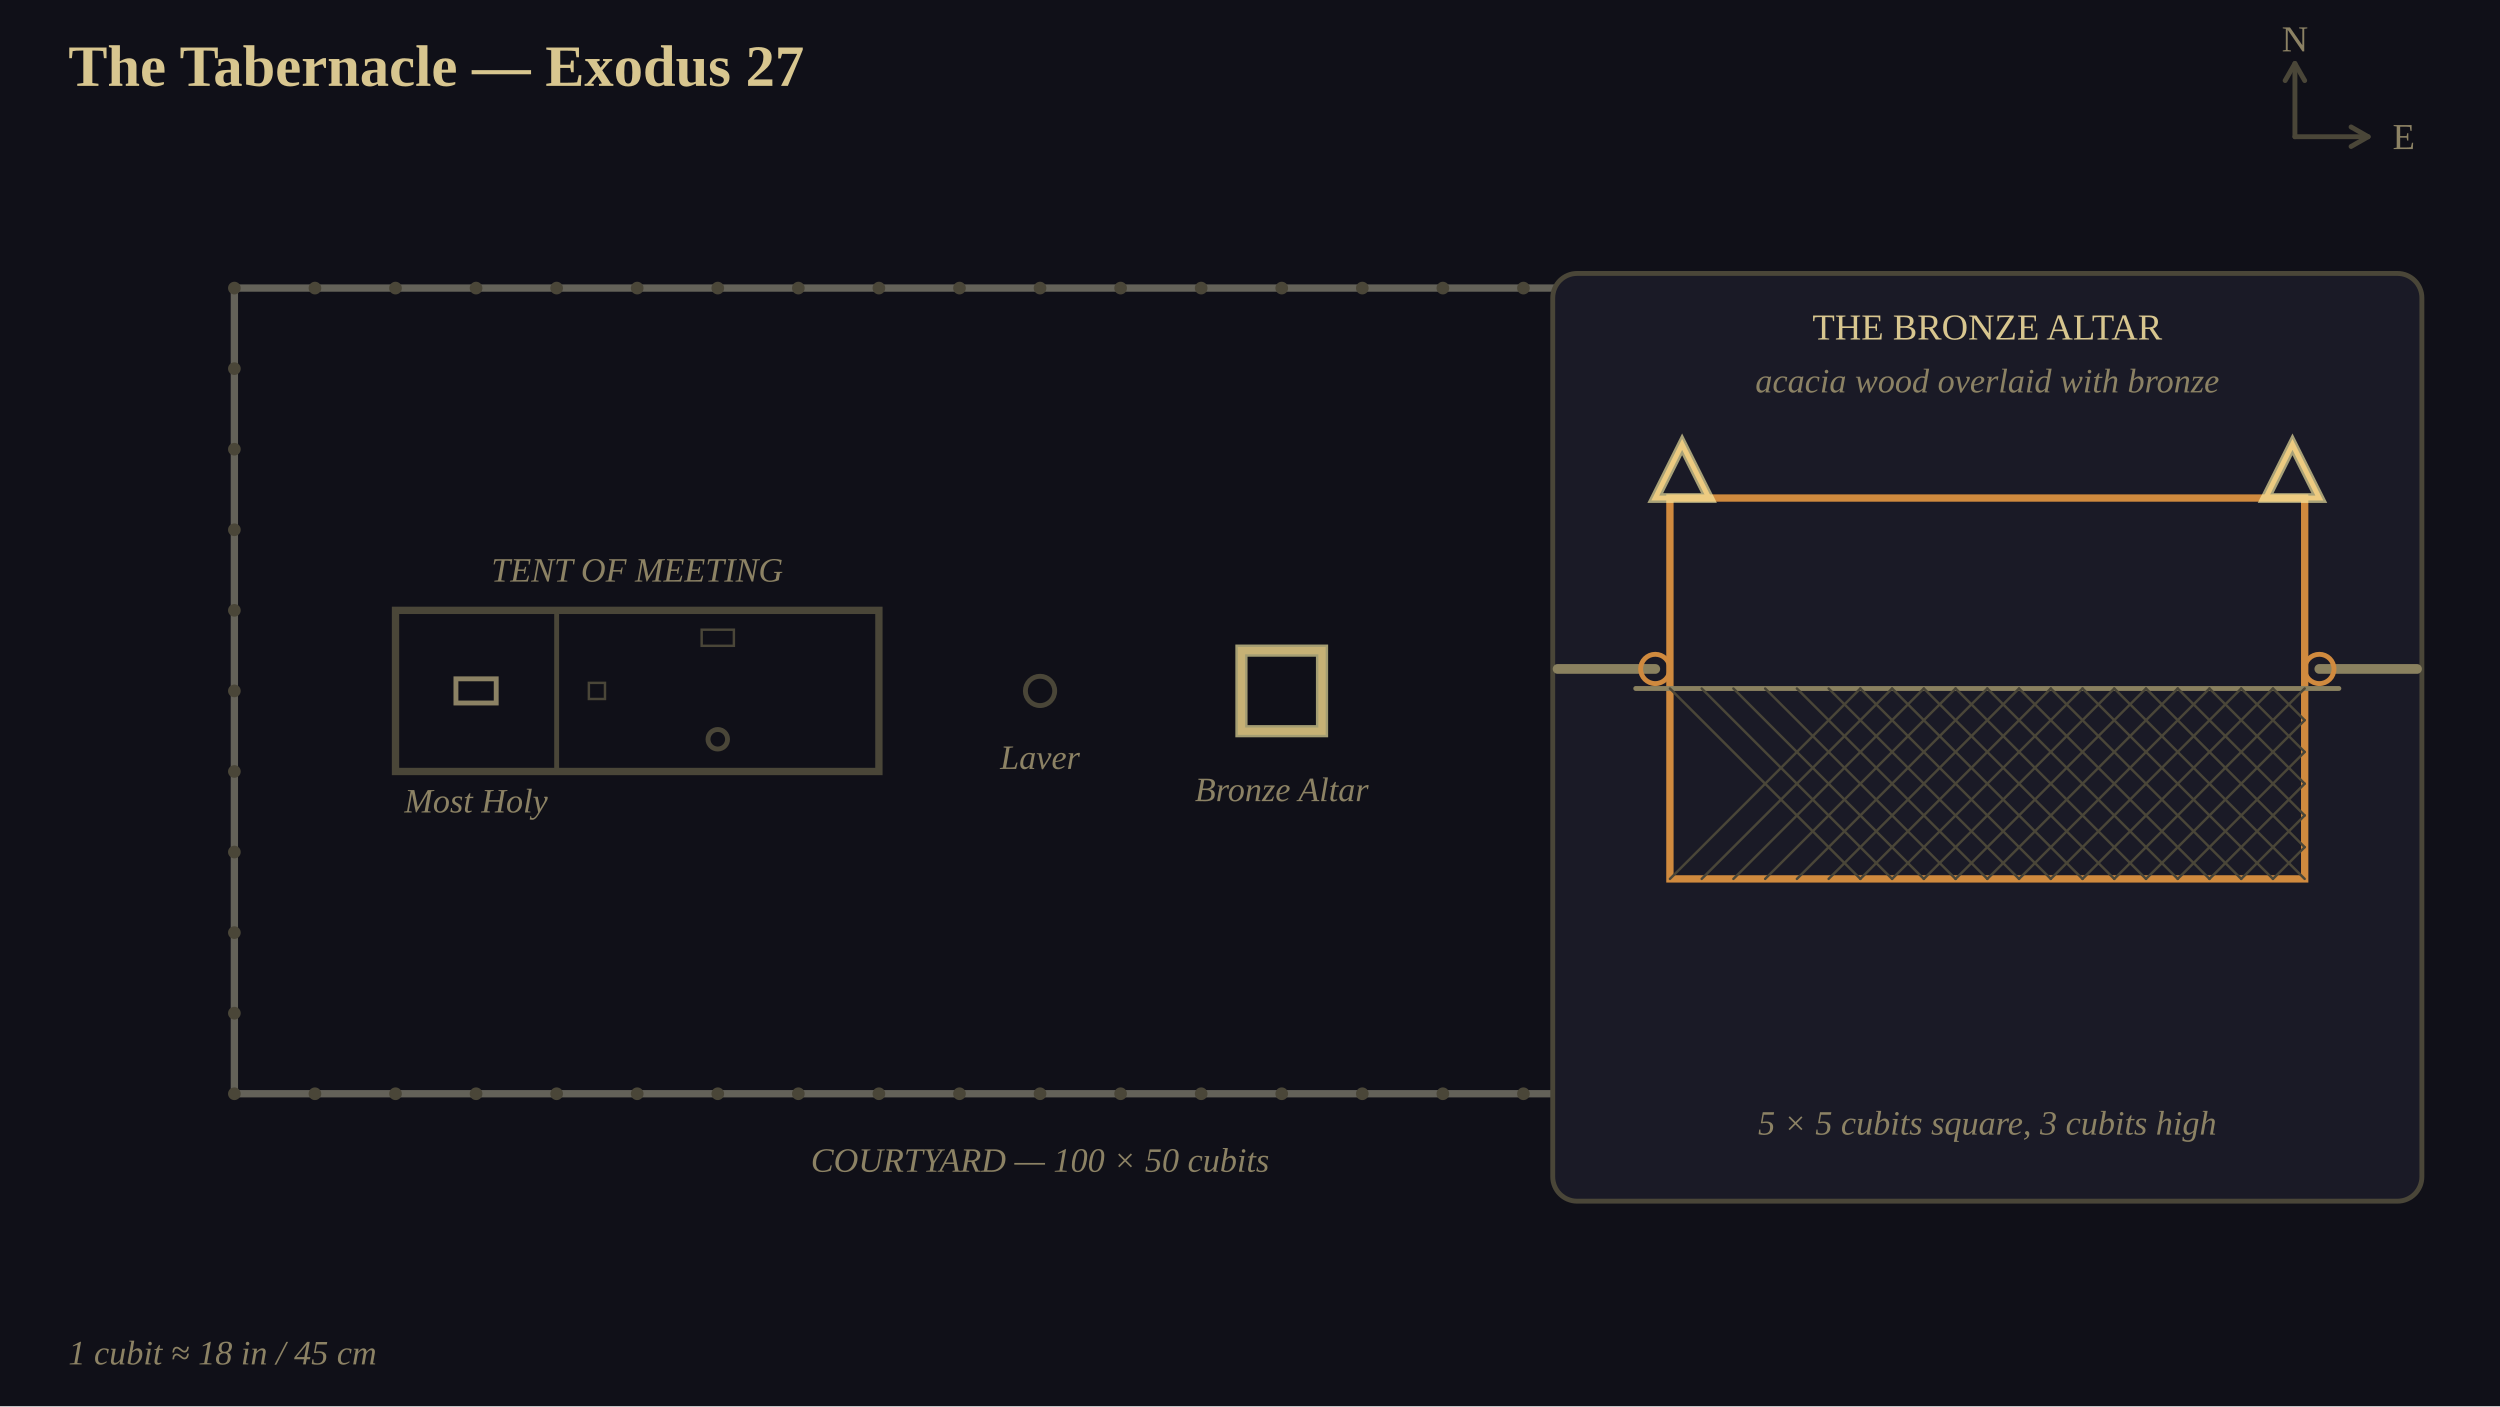
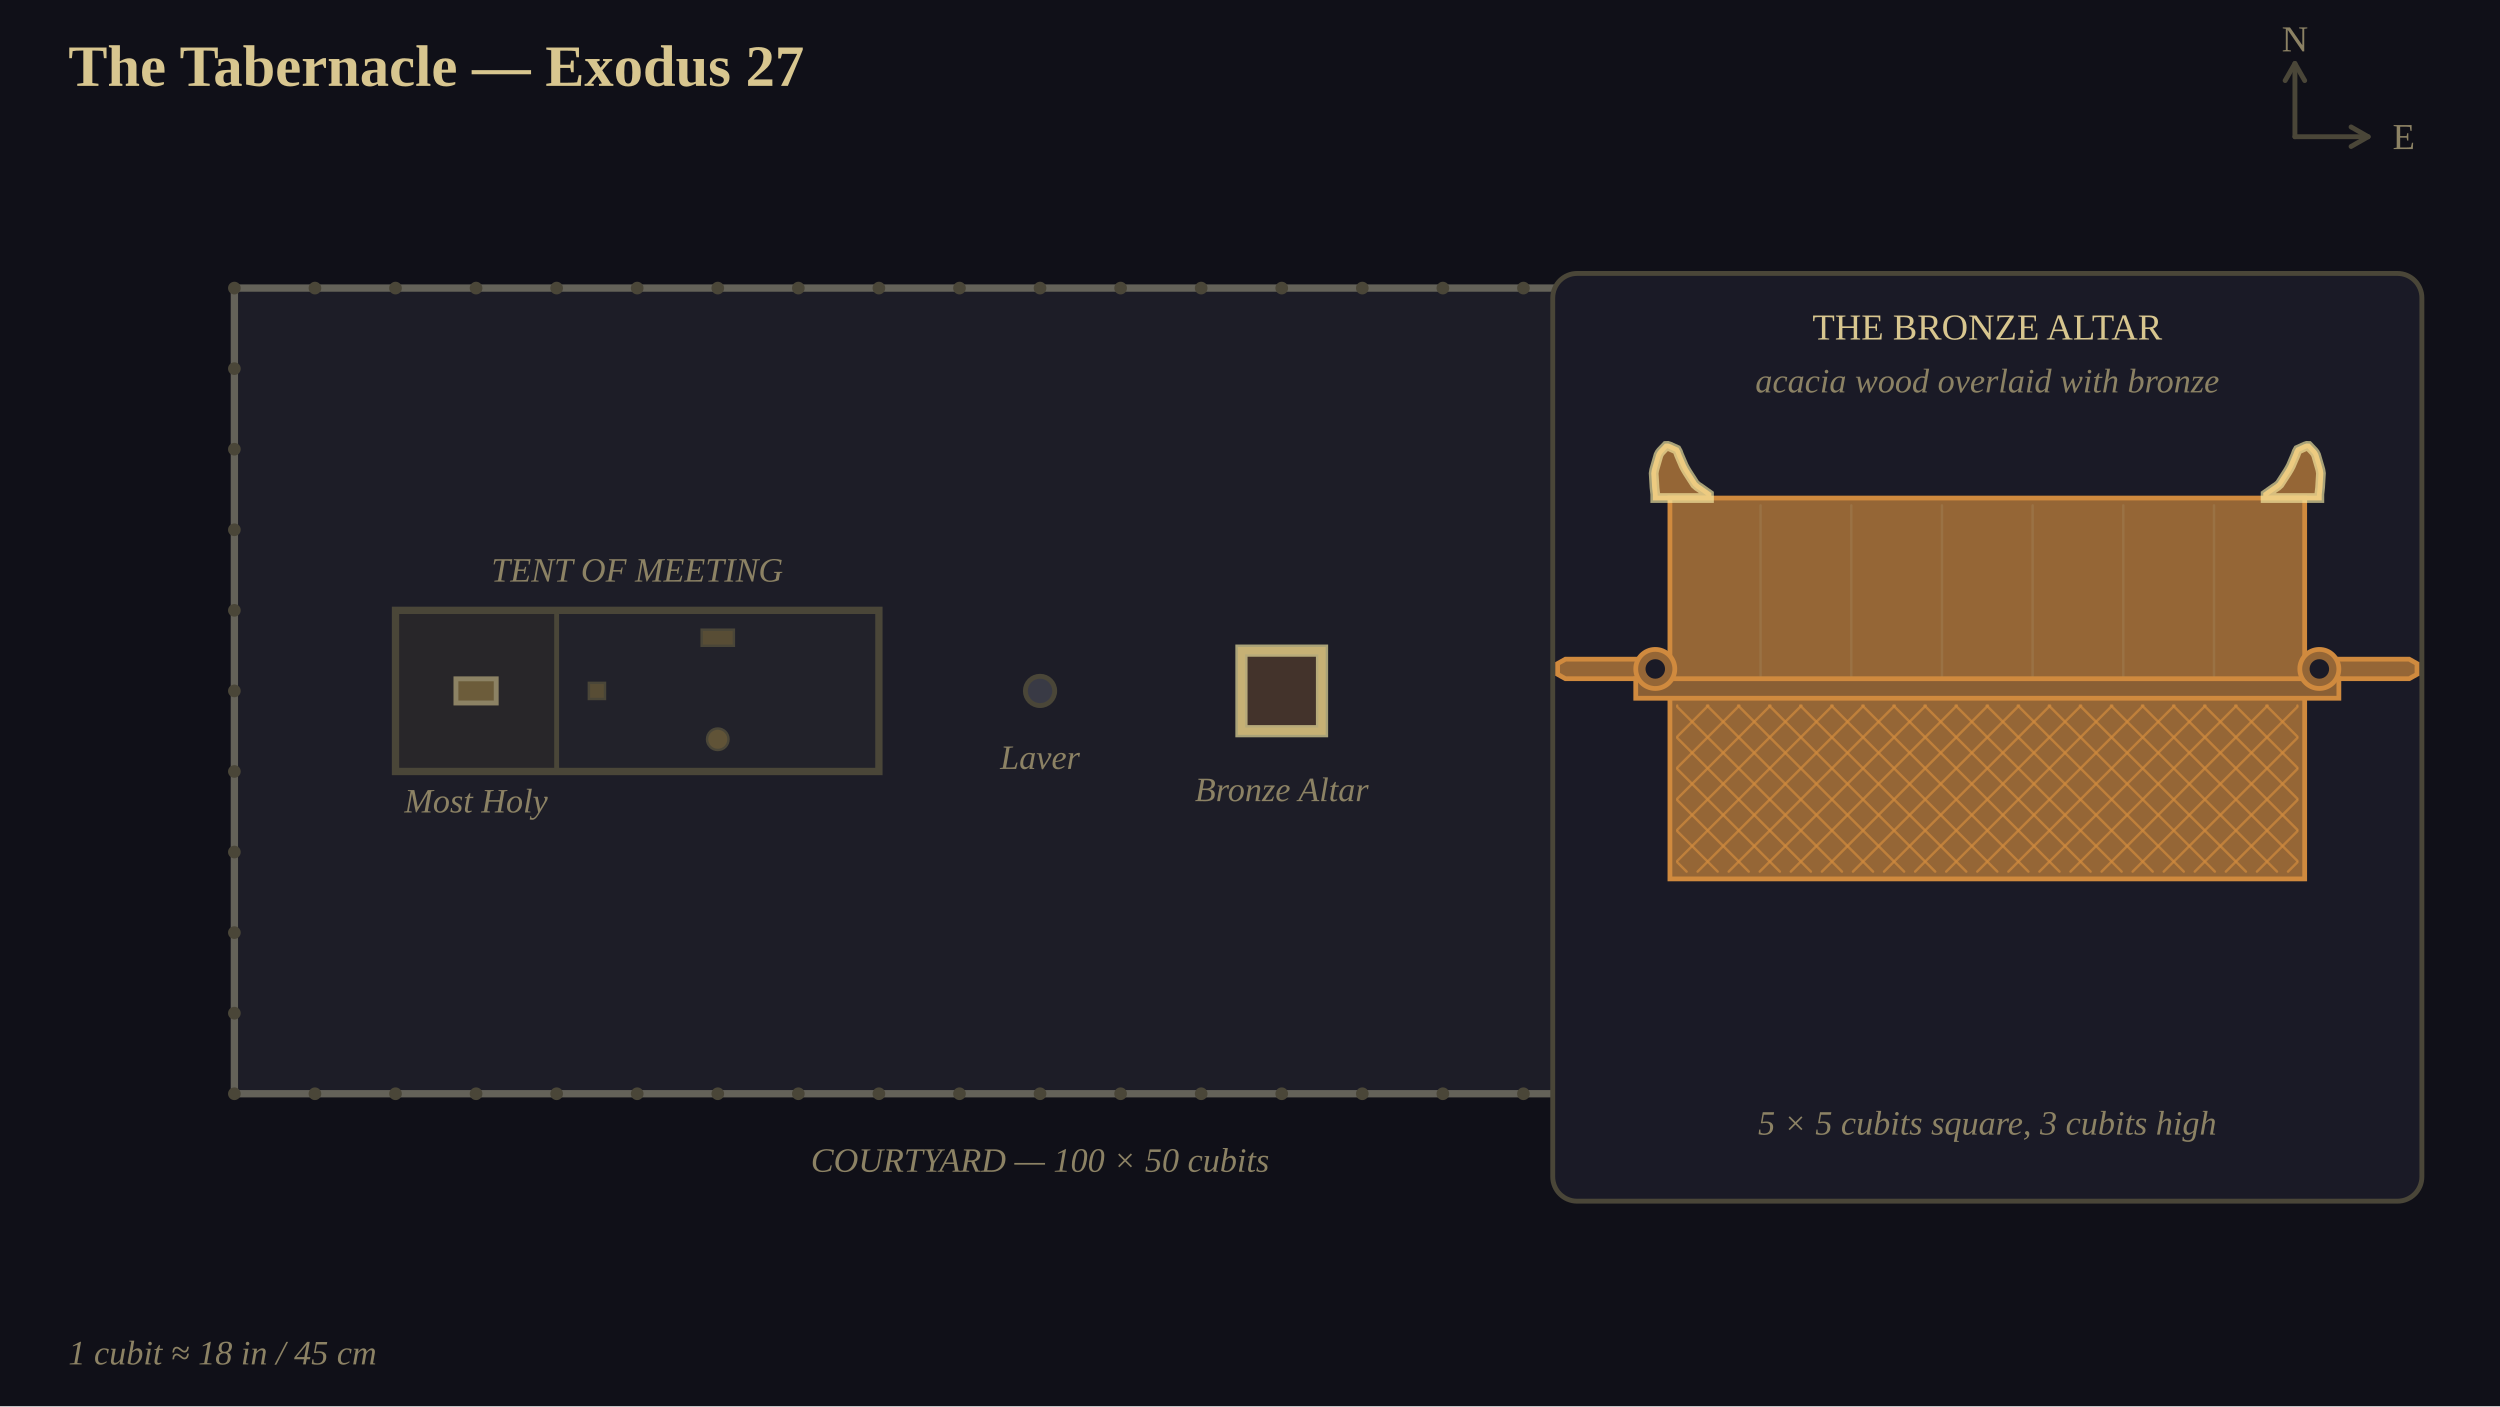
<svg xmlns="http://www.w3.org/2000/svg" viewBox="0 0 1024 576" width="1024" height="576" font-family="Georgia, 'Times New Roman', serif">
  <rect x="0" y="0" width="1024" height="576" fill="rgb(16,16,24)" />
+   <rect x="96" y="118" width="660" height="330" fill="rgb(29,29,39)" />
+   <rect x="162" y="250" width="198" height="66" fill="rgb(34,34,42)" />
+   <rect x="162" y="250" width="66" height="66" fill="rgb(40,38,41)" />
  <polyline points="96,118 756,118" stroke-linejoin="round" stroke-linecap="round" fill="none" stroke="rgb(100,98,89)" stroke-width="3" />
  <polyline points="96,448 756,448" stroke-linejoin="round" stroke-linecap="round" fill="none" stroke="rgb(100,98,89)" stroke-width="3" />
  <polyline points="96,118 96,448" stroke-linejoin="round" stroke-linecap="round" fill="none" stroke="rgb(100,98,89)" stroke-width="3" />
  <polyline points="756,118 756,217" stroke-linejoin="round" stroke-linecap="round" fill="none" stroke="rgb(100,98,89)" stroke-width="3" />
  <polyline points="756,349 756,448" stroke-linejoin="round" stroke-linecap="round" fill="none" stroke="rgb(100,98,89)" stroke-width="3" />
  <polyline points="756,217 756,250" stroke-linejoin="round" stroke-linecap="round" fill="none" stroke="rgb(61,67,108)" stroke-width="5" />
  <polyline points="756,250 756,283" stroke-linejoin="round" stroke-linecap="round" fill="none" stroke="rgb(77,47,88)" stroke-width="5" />
  <polyline points="756,283 756,316" stroke-linejoin="round" stroke-linecap="round" fill="none" stroke="rgb(100,42,42)" stroke-width="5" />
  <polyline points="756,316 756,349" stroke-linejoin="round" stroke-linecap="round" fill="none" stroke="rgb(100,98,89)" stroke-width="5" />
  <ellipse cx="96" cy="118" rx="2.6" ry="2.6" fill="rgb(74,70,56)" />
  <ellipse cx="129" cy="118" rx="2.6" ry="2.6" fill="rgb(74,70,56)" />
  <ellipse cx="162" cy="118" rx="2.6" ry="2.6" fill="rgb(74,70,56)" />
  <ellipse cx="195" cy="118" rx="2.6" ry="2.6" fill="rgb(74,70,56)" />
  <ellipse cx="228" cy="118" rx="2.6" ry="2.6" fill="rgb(74,70,56)" />
  <ellipse cx="261" cy="118" rx="2.6" ry="2.6" fill="rgb(74,70,56)" />
  <ellipse cx="294" cy="118" rx="2.6" ry="2.6" fill="rgb(74,70,56)" />
  <ellipse cx="327" cy="118" rx="2.6" ry="2.6" fill="rgb(74,70,56)" />
  <ellipse cx="360" cy="118" rx="2.6" ry="2.6" fill="rgb(74,70,56)" />
  <ellipse cx="393" cy="118" rx="2.6" ry="2.6" fill="rgb(74,70,56)" />
  <ellipse cx="426" cy="118" rx="2.6" ry="2.6" fill="rgb(74,70,56)" />
  <ellipse cx="459" cy="118" rx="2.6" ry="2.6" fill="rgb(74,70,56)" />
  <ellipse cx="492" cy="118" rx="2.6" ry="2.6" fill="rgb(74,70,56)" />
  <ellipse cx="525" cy="118" rx="2.6" ry="2.6" fill="rgb(74,70,56)" />
  <ellipse cx="558" cy="118" rx="2.6" ry="2.6" fill="rgb(74,70,56)" />
  <ellipse cx="591" cy="118" rx="2.6" ry="2.6" fill="rgb(74,70,56)" />
  <ellipse cx="624" cy="118" rx="2.6" ry="2.6" fill="rgb(74,70,56)" />
  <ellipse cx="657" cy="118" rx="2.6" ry="2.6" fill="rgb(74,70,56)" />
  <ellipse cx="690" cy="118" rx="2.6" ry="2.6" fill="rgb(74,70,56)" />
  <ellipse cx="723" cy="118" rx="2.6" ry="2.6" fill="rgb(74,70,56)" />
  <ellipse cx="756" cy="118" rx="2.6" ry="2.6" fill="rgb(74,70,56)" />
  <ellipse cx="96" cy="448" rx="2.6" ry="2.6" fill="rgb(74,70,56)" />
  <ellipse cx="129" cy="448" rx="2.6" ry="2.6" fill="rgb(74,70,56)" />
  <ellipse cx="162" cy="448" rx="2.6" ry="2.6" fill="rgb(74,70,56)" />
  <ellipse cx="195" cy="448" rx="2.6" ry="2.6" fill="rgb(74,70,56)" />
  <ellipse cx="228" cy="448" rx="2.6" ry="2.6" fill="rgb(74,70,56)" />
  <ellipse cx="261" cy="448" rx="2.6" ry="2.6" fill="rgb(74,70,56)" />
  <ellipse cx="294" cy="448" rx="2.6" ry="2.6" fill="rgb(74,70,56)" />
  <ellipse cx="327" cy="448" rx="2.6" ry="2.6" fill="rgb(74,70,56)" />
  <ellipse cx="360" cy="448" rx="2.6" ry="2.6" fill="rgb(74,70,56)" />
  <ellipse cx="393" cy="448" rx="2.6" ry="2.6" fill="rgb(74,70,56)" />
  <ellipse cx="426" cy="448" rx="2.6" ry="2.6" fill="rgb(74,70,56)" />
  <ellipse cx="459" cy="448" rx="2.6" ry="2.6" fill="rgb(74,70,56)" />
  <ellipse cx="492" cy="448" rx="2.6" ry="2.6" fill="rgb(74,70,56)" />
  <ellipse cx="525" cy="448" rx="2.6" ry="2.6" fill="rgb(74,70,56)" />
  <ellipse cx="558" cy="448" rx="2.6" ry="2.6" fill="rgb(74,70,56)" />
  <ellipse cx="591" cy="448" rx="2.6" ry="2.6" fill="rgb(74,70,56)" />
  <ellipse cx="624" cy="448" rx="2.6" ry="2.6" fill="rgb(74,70,56)" />
  <ellipse cx="657" cy="448" rx="2.6" ry="2.6" fill="rgb(74,70,56)" />
  <ellipse cx="690" cy="448" rx="2.6" ry="2.6" fill="rgb(74,70,56)" />
  <ellipse cx="723" cy="448" rx="2.6" ry="2.6" fill="rgb(74,70,56)" />
  <ellipse cx="756" cy="448" rx="2.6" ry="2.6" fill="rgb(74,70,56)" />
  <ellipse cx="96" cy="151" rx="2.6" ry="2.6" fill="rgb(74,70,56)" />
  <ellipse cx="96" cy="184" rx="2.6" ry="2.6" fill="rgb(74,70,56)" />
  <ellipse cx="96" cy="217" rx="2.6" ry="2.6" fill="rgb(74,70,56)" />
  <ellipse cx="96" cy="250" rx="2.6" ry="2.6" fill="rgb(74,70,56)" />
  <ellipse cx="96" cy="283" rx="2.6" ry="2.6" fill="rgb(74,70,56)" />
  <ellipse cx="96" cy="316" rx="2.6" ry="2.6" fill="rgb(74,70,56)" />
  <ellipse cx="96" cy="349" rx="2.6" ry="2.6" fill="rgb(74,70,56)" />
  <ellipse cx="96" cy="382" rx="2.6" ry="2.6" fill="rgb(74,70,56)" />
  <ellipse cx="96" cy="415" rx="2.6" ry="2.6" fill="rgb(74,70,56)" />
  <ellipse cx="756" cy="151" rx="2.6" ry="2.6" fill="rgb(74,70,56)" />
  <ellipse cx="756" cy="184" rx="2.6" ry="2.6" fill="rgb(74,70,56)" />
  <ellipse cx="756" cy="217" rx="2.6" ry="2.6" fill="rgb(74,70,56)" />
  <ellipse cx="756" cy="250" rx="2.6" ry="2.6" fill="rgb(74,70,56)" />
  <ellipse cx="756" cy="294.02" rx="2.6" ry="2.6" fill="rgb(74,70,56)" />
  <ellipse cx="756" cy="337.98" rx="2.6" ry="2.6" fill="rgb(74,70,56)" />
  <ellipse cx="756" cy="349" rx="2.6" ry="2.6" fill="rgb(74,70,56)" />
  <ellipse cx="756" cy="382" rx="2.6" ry="2.6" fill="rgb(74,70,56)" />
  <ellipse cx="756" cy="415" rx="2.6" ry="2.6" fill="rgb(74,70,56)" />
  <rect x="162" y="250" width="198" height="66" fill="none" stroke="rgb(74,70,56)" stroke-width="3" />
  <polyline points="228,250 228,316" stroke-linejoin="round" stroke-linecap="round" fill="none" stroke="rgb(74,70,56)" stroke-width="2" />
-   <rect x="186.75" y="278.05" width="16.5" height="9.9" fill="none" stroke="rgb(140,130,100)" stroke-width="2" />
-   <rect x="241.2" y="279.7" width="6.6" height="6.6" fill="none" stroke="rgb(74,70,56)" stroke-width="1" />
-   <rect x="287.4" y="257.92" width="13.2" height="6.6" fill="none" stroke="rgb(74,70,56)" stroke-width="1" />
-   <ellipse cx="294" cy="302.8" rx="4" ry="4" fill="none" stroke="rgb(74,70,56)" stroke-width="2" />
-   <ellipse cx="426" cy="283" rx="6" ry="6" fill="none" stroke="rgb(74,70,56)" stroke-width="2" />
-   <rect x="508.5" y="266.5" width="33" height="33" fill="none" stroke="rgb(104,69,31)" stroke-width="3" />
+   <rect x="186.75" y="278.05" width="16.5" height="9.9" fill="rgb(108,92,58)" stroke="rgb(140,130,100)" stroke-width="2" />
+   <rect x="241.2" y="279.7" width="6.6" height="6.6" fill="rgb(88,77,53)" stroke="rgb(74,70,56)" stroke-width="1" />
+   <rect x="287.4" y="257.92" width="13.2" height="6.6" fill="rgb(88,77,53)" stroke="rgb(74,70,56)" stroke-width="1" />
+   <ellipse cx="294" cy="302.8" rx="4.4" ry="4.4" fill="rgb(96,83,55)" stroke="rgb(74,70,56)" stroke-width="1" />
+   <ellipse cx="426" cy="283" rx="6" ry="6" fill="rgb(57,58,69)" stroke="rgb(74,70,56)" stroke-width="2" />
+   <rect x="508.5" y="266.5" width="33" height="33" fill="rgb(67,51,43)" stroke="rgb(104,69,31)" stroke-width="3" />
  <text x="261" y="233.5" font-size="14" text-anchor="middle" dominant-baseline="central" fill="rgb(140,130,100)" font-family="Georgia, 'Times New Roman', serif" font-style="italic">TENT OF MEETING</text>
  <text x="195" y="323.92" font-size="14" text-anchor="middle" dominant-baseline="text-before-edge" fill="rgb(140,130,100)" font-family="Georgia, 'Times New Roman', serif" font-style="italic">Most Holy</text>
  <text x="525" y="319.3" font-size="14" text-anchor="middle" dominant-baseline="text-before-edge" fill="rgb(140,130,100)" font-family="Georgia, 'Times New Roman', serif" font-style="italic">Bronze Altar</text>
  <text x="426" y="306.1" font-size="14" text-anchor="middle" dominant-baseline="text-before-edge" fill="rgb(140,130,100)" font-family="Georgia, 'Times New Roman', serif" font-style="italic">Laver</text>
  <text x="782.4" y="283" font-size="14" text-anchor="start" dominant-baseline="central" fill="rgb(140,130,100)" font-family="Georgia, 'Times New Roman', serif" font-style="italic">GATE</text>
  <text x="426" y="471.1" font-size="14" text-anchor="middle" dominant-baseline="text-before-edge" fill="rgb(140,130,100)" font-family="Georgia, 'Times New Roman', serif" font-style="italic">COURTYARD  —  100 × 50 cubits</text>
  <polyline points="940,56 940,26" stroke-linejoin="round" stroke-linecap="round" fill="none" stroke="rgb(74,70,56)" stroke-width="2" />
  <polyline points="936,33 940,26 944,33" stroke-linejoin="round" stroke-linecap="round" fill="none" stroke="rgb(74,70,56)" stroke-width="2" />
  <polyline points="940,56 970,56" stroke-linejoin="round" stroke-linecap="round" fill="none" stroke="rgb(74,70,56)" stroke-width="2" />
  <polyline points="963,52 970,56 963,60" stroke-linejoin="round" stroke-linecap="round" fill="none" stroke="rgb(74,70,56)" stroke-width="2" />
  <text x="940" y="16" font-size="15" text-anchor="middle" dominant-baseline="central" fill="rgb(140,130,100)" font-family="Georgia, 'Times New Roman', serif">N</text>
  <text x="980" y="56" font-size="15" text-anchor="start" dominant-baseline="central" fill="rgb(140,130,100)" font-family="Georgia, 'Times New Roman', serif">E</text>
  <text x="28" y="20" font-size="24" text-anchor="start" dominant-baseline="text-before-edge" fill="rgb(216,198,143)" font-family="Georgia, 'Times New Roman', serif" font-weight="bold">The Tabernacle — Exodus 27</text>
  <text x="28" y="550" font-size="14" text-anchor="start" dominant-baseline="text-before-edge" fill="rgb(140,130,100)" font-family="Georgia, 'Times New Roman', serif" font-style="italic">1 cubit ≈ 18 in / 45 cm</text>
  <rect x="636" y="112" width="356" height="380" rx="10" fill="rgb(26,26,38)" stroke="rgb(74,70,56)" stroke-width="2" />
  <text x="814" y="134" font-size="15" text-anchor="middle" dominant-baseline="central" fill="rgb(216,198,143)" font-family="Georgia, 'Times New Roman', serif">THE BRONZE ALTAR</text>
  <text x="814" y="156" font-size="14" text-anchor="middle" dominant-baseline="central" fill="rgb(140,130,100)" font-family="Georgia, 'Times New Roman', serif" font-style="italic">acacia wood overlaid with bronze</text>
-   <rect x="684" y="204" width="260" height="156" fill="none" stroke="rgb(208,138,62)" stroke-width="3" />
-   <polygon points="678,204 700,204 689,182" fill="none" stroke="rgb(208,138,62)" stroke-width="2" />
-   <polygon points="928,204 950,204 939,182" fill="none" stroke="rgb(208,138,62)" stroke-width="2" />
-   <polyline points="670,282 958,282" stroke-linejoin="round" stroke-linecap="round" fill="none" stroke="rgb(138,129,95)" stroke-width="2" />
-   <polyline points="684,282 762,360" stroke-linejoin="round" stroke-linecap="round" fill="none" stroke="rgb(74,70,56)" stroke-width="1" />
-   <polyline points="684,360 762,282" stroke-linejoin="round" stroke-linecap="round" fill="none" stroke="rgb(74,70,56)" stroke-width="1" />
-   <polyline points="697,282 775,360" stroke-linejoin="round" stroke-linecap="round" fill="none" stroke="rgb(74,70,56)" stroke-width="1" />
-   <polyline points="697,360 775,282" stroke-linejoin="round" stroke-linecap="round" fill="none" stroke="rgb(74,70,56)" stroke-width="1" />
-   <polyline points="710,282 788,360" stroke-linejoin="round" stroke-linecap="round" fill="none" stroke="rgb(74,70,56)" stroke-width="1" />
-   <polyline points="710,360 788,282" stroke-linejoin="round" stroke-linecap="round" fill="none" stroke="rgb(74,70,56)" stroke-width="1" />
-   <polyline points="723,282 801,360" stroke-linejoin="round" stroke-linecap="round" fill="none" stroke="rgb(74,70,56)" stroke-width="1" />
-   <polyline points="723,360 801,282" stroke-linejoin="round" stroke-linecap="round" fill="none" stroke="rgb(74,70,56)" stroke-width="1" />
-   <polyline points="736,282 814,360" stroke-linejoin="round" stroke-linecap="round" fill="none" stroke="rgb(74,70,56)" stroke-width="1" />
-   <polyline points="736,360 814,282" stroke-linejoin="round" stroke-linecap="round" fill="none" stroke="rgb(74,70,56)" stroke-width="1" />
-   <polyline points="749,282 827,360" stroke-linejoin="round" stroke-linecap="round" fill="none" stroke="rgb(74,70,56)" stroke-width="1" />
-   <polyline points="749,360 827,282" stroke-linejoin="round" stroke-linecap="round" fill="none" stroke="rgb(74,70,56)" stroke-width="1" />
-   <polyline points="762,282 840,360" stroke-linejoin="round" stroke-linecap="round" fill="none" stroke="rgb(74,70,56)" stroke-width="1" />
-   <polyline points="762,360 840,282" stroke-linejoin="round" stroke-linecap="round" fill="none" stroke="rgb(74,70,56)" stroke-width="1" />
-   <polyline points="775,282 853,360" stroke-linejoin="round" stroke-linecap="round" fill="none" stroke="rgb(74,70,56)" stroke-width="1" />
-   <polyline points="775,360 853,282" stroke-linejoin="round" stroke-linecap="round" fill="none" stroke="rgb(74,70,56)" stroke-width="1" />
-   <polyline points="788,282 866,360" stroke-linejoin="round" stroke-linecap="round" fill="none" stroke="rgb(74,70,56)" stroke-width="1" />
-   <polyline points="788,360 866,282" stroke-linejoin="round" stroke-linecap="round" fill="none" stroke="rgb(74,70,56)" stroke-width="1" />
-   <polyline points="801,282 879,360" stroke-linejoin="round" stroke-linecap="round" fill="none" stroke="rgb(74,70,56)" stroke-width="1" />
-   <polyline points="801,360 879,282" stroke-linejoin="round" stroke-linecap="round" fill="none" stroke="rgb(74,70,56)" stroke-width="1" />
-   <polyline points="814,282 892,360" stroke-linejoin="round" stroke-linecap="round" fill="none" stroke="rgb(74,70,56)" stroke-width="1" />
-   <polyline points="814,360 892,282" stroke-linejoin="round" stroke-linecap="round" fill="none" stroke="rgb(74,70,56)" stroke-width="1" />
-   <polyline points="827,282 905,360" stroke-linejoin="round" stroke-linecap="round" fill="none" stroke="rgb(74,70,56)" stroke-width="1" />
-   <polyline points="827,360 905,282" stroke-linejoin="round" stroke-linecap="round" fill="none" stroke="rgb(74,70,56)" stroke-width="1" />
-   <polyline points="840,282 918,360" stroke-linejoin="round" stroke-linecap="round" fill="none" stroke="rgb(74,70,56)" stroke-width="1" />
-   <polyline points="840,360 918,282" stroke-linejoin="round" stroke-linecap="round" fill="none" stroke="rgb(74,70,56)" stroke-width="1" />
-   <polyline points="853,282 931,360" stroke-linejoin="round" stroke-linecap="round" fill="none" stroke="rgb(74,70,56)" stroke-width="1" />
-   <polyline points="853,360 931,282" stroke-linejoin="round" stroke-linecap="round" fill="none" stroke="rgb(74,70,56)" stroke-width="1" />
-   <polyline points="866,282 944,360" stroke-linejoin="round" stroke-linecap="round" fill="none" stroke="rgb(74,70,56)" stroke-width="1" />
-   <polyline points="866,360 944,282" stroke-linejoin="round" stroke-linecap="round" fill="none" stroke="rgb(74,70,56)" stroke-width="1" />
-   <polyline points="879,282 944,347" stroke-linejoin="round" stroke-linecap="round" fill="none" stroke="rgb(74,70,56)" stroke-width="1" />
-   <polyline points="879,360 944,295" stroke-linejoin="round" stroke-linecap="round" fill="none" stroke="rgb(74,70,56)" stroke-width="1" />
-   <polyline points="892,282 944,334" stroke-linejoin="round" stroke-linecap="round" fill="none" stroke="rgb(74,70,56)" stroke-width="1" />
-   <polyline points="892,360 944,308" stroke-linejoin="round" stroke-linecap="round" fill="none" stroke="rgb(74,70,56)" stroke-width="1" />
-   <polyline points="905,282 944,321" stroke-linejoin="round" stroke-linecap="round" fill="none" stroke="rgb(74,70,56)" stroke-width="1" />
-   <polyline points="905,360 944,321" stroke-linejoin="round" stroke-linecap="round" fill="none" stroke="rgb(74,70,56)" stroke-width="1" />
-   <polyline points="918,282 944,308" stroke-linejoin="round" stroke-linecap="round" fill="none" stroke="rgb(74,70,56)" stroke-width="1" />
-   <polyline points="918,360 944,334" stroke-linejoin="round" stroke-linecap="round" fill="none" stroke="rgb(74,70,56)" stroke-width="1" />
-   <polyline points="931,282 944,295" stroke-linejoin="round" stroke-linecap="round" fill="none" stroke="rgb(74,70,56)" stroke-width="1" />
-   <polyline points="931,360 944,347" stroke-linejoin="round" stroke-linecap="round" fill="none" stroke="rgb(74,70,56)" stroke-width="1" />
-   <polyline points="638,274 678,274" stroke-linejoin="round" stroke-linecap="round" fill="none" stroke="rgb(138,129,95)" stroke-width="4" />
-   <polyline points="950,274 990,274" stroke-linejoin="round" stroke-linecap="round" fill="none" stroke="rgb(138,129,95)" stroke-width="4" />
-   <ellipse cx="678" cy="274" rx="6" ry="6" fill="none" stroke="rgb(208,138,62)" stroke-width="2" />
-   <ellipse cx="950" cy="274" rx="6" ry="6" fill="none" stroke="rgb(208,138,62)" stroke-width="2" />
+   <polygon points="641.2,278 674.8,278 678,276.2 678,271.8 674.8,270 641.2,270 638,271.8 638,276.2" fill="rgb(149,102,54)" stroke="rgb(208,138,62)" stroke-width="1.95" />
+   <polygon points="953.2,278 986.8,278 990,276.2 990,271.8 986.8,270 953.2,270 950,271.8 950,276.2" fill="rgb(149,102,54)" stroke="rgb(208,138,62)" stroke-width="1.95" />
+   <polygon points="678,204 678,202.46 677.87,201.33 677.69,199.72 677.34,193.88 677.55,192.52 677.91,191.23 679.32,186.4 679.77,185.54 680.28,184.89 682.4,182.66 683.11,182.63 683.9,182.89 686.8,184.2 687.3,185.1 687.72,186.27 689.66,190.8 690.34,192.08 691.13,193.4 694.28,198.28 695.3,199.18 696.38,199.89 700,202.46 700,204" fill="rgb(149,102,54)" stroke="rgb(208,138,62)" stroke-width="1.95" />
+   <polygon points="950,204 950,202.46 950.13,201.33 950.31,199.72 950.66,193.88 950.45,192.52 950.09,191.23 948.68,186.4 948.23,185.54 947.72,184.89 945.6,182.66 944.89,182.63 944.1,182.89 941.2,184.2 940.7,185.1 940.28,186.27 938.34,190.8 937.66,192.08 936.87,193.4 933.72,198.28 932.7,199.18 931.62,199.89 928,202.46 928,204" fill="rgb(149,102,54)" stroke="rgb(208,138,62)" stroke-width="1.95" />
+   <polygon points="684,204 944,204 944,360 684,360" fill="rgb(149,102,54)" stroke="rgb(208,138,62)" stroke-width="1.95" />
+   <polyline points="721.14,207 721.14,277" stroke-linejoin="round" stroke-linecap="round" fill="none" stroke="rgb(156,118,74)" stroke-width="1" stroke-opacity="0.718" />
+   <polyline points="758.29,207 758.29,277" stroke-linejoin="round" stroke-linecap="round" fill="none" stroke="rgb(156,118,74)" stroke-width="1" stroke-opacity="0.718" />
+   <polyline points="795.43,207 795.43,277" stroke-linejoin="round" stroke-linecap="round" fill="none" stroke="rgb(156,118,74)" stroke-width="1" stroke-opacity="0.718" />
+   <polyline points="832.57,207 832.57,277" stroke-linejoin="round" stroke-linecap="round" fill="none" stroke="rgb(156,118,74)" stroke-width="1" stroke-opacity="0.718" />
+   <polyline points="869.71,207 869.71,277" stroke-linejoin="round" stroke-linecap="round" fill="none" stroke="rgb(156,118,74)" stroke-width="1" stroke-opacity="0.718" />
+   <polyline points="906.86,207 906.86,277" stroke-linejoin="round" stroke-linecap="round" fill="none" stroke="rgb(156,118,74)" stroke-width="1" stroke-opacity="0.718" />
+   <polygon points="670,278 958,278 958,286 670,286" fill="rgb(138,95,52)" stroke="rgb(208,138,62)" stroke-width="1.95" />
+   <polyline points="941.01,288.99 941.01,288.99" stroke-linejoin="round" stroke-linecap="round" fill="none" stroke="rgb(208,138,62)" stroke-width="1" stroke-opacity="0.718" />
+   <polyline points="928.28,288.99 941.01,301.72" stroke-linejoin="round" stroke-linecap="round" fill="none" stroke="rgb(208,138,62)" stroke-width="1" stroke-opacity="0.718" />
+   <polyline points="915.55,288.99 941.01,314.45" stroke-linejoin="round" stroke-linecap="round" fill="none" stroke="rgb(208,138,62)" stroke-width="1" stroke-opacity="0.718" />
+   <polyline points="902.83,288.99 941.01,327.17" stroke-linejoin="round" stroke-linecap="round" fill="none" stroke="rgb(208,138,62)" stroke-width="1" stroke-opacity="0.718" />
+   <polyline points="890.1,288.99 941.01,339.9" stroke-linejoin="round" stroke-linecap="round" fill="none" stroke="rgb(208,138,62)" stroke-width="1" stroke-opacity="0.718" />
+   <polyline points="877.37,288.99 941.01,352.63" stroke-linejoin="round" stroke-linecap="round" fill="none" stroke="rgb(208,138,62)" stroke-width="1" stroke-opacity="0.718" />
+   <polyline points="864.64,288.99 932.66,357.01" stroke-linejoin="round" stroke-linecap="round" fill="none" stroke="rgb(208,138,62)" stroke-width="1" stroke-opacity="0.718" />
+   <polyline points="851.91,288.99 919.93,357.01" stroke-linejoin="round" stroke-linecap="round" fill="none" stroke="rgb(208,138,62)" stroke-width="1" stroke-opacity="0.718" />
+   <polyline points="839.19,288.99 907.21,357.01" stroke-linejoin="round" stroke-linecap="round" fill="none" stroke="rgb(208,138,62)" stroke-width="1" stroke-opacity="0.718" />
+   <polyline points="826.46,288.99 894.48,357.01" stroke-linejoin="round" stroke-linecap="round" fill="none" stroke="rgb(208,138,62)" stroke-width="1" stroke-opacity="0.718" />
+   <polyline points="813.73,288.99 881.75,357.01" stroke-linejoin="round" stroke-linecap="round" fill="none" stroke="rgb(208,138,62)" stroke-width="1" stroke-opacity="0.718" />
+   <polyline points="801,288.99 869.02,357.01" stroke-linejoin="round" stroke-linecap="round" fill="none" stroke="rgb(208,138,62)" stroke-width="1" stroke-opacity="0.718" />
+   <polyline points="788.27,288.99 856.3,357.01" stroke-linejoin="round" stroke-linecap="round" fill="none" stroke="rgb(208,138,62)" stroke-width="1" stroke-opacity="0.718" />
+   <polyline points="775.55,288.99 843.57,357.01" stroke-linejoin="round" stroke-linecap="round" fill="none" stroke="rgb(208,138,62)" stroke-width="1" stroke-opacity="0.718" />
+   <polyline points="762.82,288.99 830.84,357.01" stroke-linejoin="round" stroke-linecap="round" fill="none" stroke="rgb(208,138,62)" stroke-width="1" stroke-opacity="0.718" />
+   <polyline points="750.09,288.99 818.11,357.01" stroke-linejoin="round" stroke-linecap="round" fill="none" stroke="rgb(208,138,62)" stroke-width="1" stroke-opacity="0.718" />
+   <polyline points="737.36,288.99 805.38,357.01" stroke-linejoin="round" stroke-linecap="round" fill="none" stroke="rgb(208,138,62)" stroke-width="1" stroke-opacity="0.718" />
+   <polyline points="724.64,288.99 792.66,357.01" stroke-linejoin="round" stroke-linecap="round" fill="none" stroke="rgb(208,138,62)" stroke-width="1" stroke-opacity="0.718" />
+   <polyline points="711.91,288.99 779.93,357.01" stroke-linejoin="round" stroke-linecap="round" fill="none" stroke="rgb(208,138,62)" stroke-width="1" stroke-opacity="0.718" />
+   <polyline points="699.18,288.99 767.2,357.01" stroke-linejoin="round" stroke-linecap="round" fill="none" stroke="rgb(208,138,62)" stroke-width="1" stroke-opacity="0.718" />
+   <polyline points="686.99,289.53 754.47,357.01" stroke-linejoin="round" stroke-linecap="round" fill="none" stroke="rgb(208,138,62)" stroke-width="1" stroke-opacity="0.718" />
+   <polyline points="686.99,302.26 741.74,357.01" stroke-linejoin="round" stroke-linecap="round" fill="none" stroke="rgb(208,138,62)" stroke-width="1" stroke-opacity="0.718" />
+   <polyline points="686.99,314.98 729.02,357.01" stroke-linejoin="round" stroke-linecap="round" fill="none" stroke="rgb(208,138,62)" stroke-width="1" stroke-opacity="0.718" />
+   <polyline points="686.99,327.71 716.29,357.01" stroke-linejoin="round" stroke-linecap="round" fill="none" stroke="rgb(208,138,62)" stroke-width="1" stroke-opacity="0.718" />
+   <polyline points="686.99,340.44 703.56,357.01" stroke-linejoin="round" stroke-linecap="round" fill="none" stroke="rgb(208,138,62)" stroke-width="1" stroke-opacity="0.718" />
+   <polyline points="686.99,353.17 690.83,357.01" stroke-linejoin="round" stroke-linecap="round" fill="none" stroke="rgb(208,138,62)" stroke-width="1" stroke-opacity="0.718" />
+   <polyline points="686.99,288.99 686.99,288.99" stroke-linejoin="round" stroke-linecap="round" fill="none" stroke="rgb(208,138,62)" stroke-width="1" stroke-opacity="0.718" />
+   <polyline points="686.99,301.72 699.72,288.99" stroke-linejoin="round" stroke-linecap="round" fill="none" stroke="rgb(208,138,62)" stroke-width="1" stroke-opacity="0.718" />
+   <polyline points="686.99,314.45 712.45,288.99" stroke-linejoin="round" stroke-linecap="round" fill="none" stroke="rgb(208,138,62)" stroke-width="1" stroke-opacity="0.718" />
+   <polyline points="686.99,327.17 725.17,288.99" stroke-linejoin="round" stroke-linecap="round" fill="none" stroke="rgb(208,138,62)" stroke-width="1" stroke-opacity="0.718" />
+   <polyline points="686.99,339.9 737.9,288.99" stroke-linejoin="round" stroke-linecap="round" fill="none" stroke="rgb(208,138,62)" stroke-width="1" stroke-opacity="0.718" />
+   <polyline points="686.99,352.63 750.63,288.99" stroke-linejoin="round" stroke-linecap="round" fill="none" stroke="rgb(208,138,62)" stroke-width="1" stroke-opacity="0.718" />
+   <polyline points="695.34,357.01 763.36,288.99" stroke-linejoin="round" stroke-linecap="round" fill="none" stroke="rgb(208,138,62)" stroke-width="1" stroke-opacity="0.718" />
+   <polyline points="708.07,357.01 776.09,288.99" stroke-linejoin="round" stroke-linecap="round" fill="none" stroke="rgb(208,138,62)" stroke-width="1" stroke-opacity="0.718" />
+   <polyline points="720.79,357.01 788.81,288.99" stroke-linejoin="round" stroke-linecap="round" fill="none" stroke="rgb(208,138,62)" stroke-width="1" stroke-opacity="0.718" />
+   <polyline points="733.52,357.01 801.54,288.99" stroke-linejoin="round" stroke-linecap="round" fill="none" stroke="rgb(208,138,62)" stroke-width="1" stroke-opacity="0.718" />
+   <polyline points="746.25,357.01 814.27,288.99" stroke-linejoin="round" stroke-linecap="round" fill="none" stroke="rgb(208,138,62)" stroke-width="1" stroke-opacity="0.718" />
+   <polyline points="758.98,357.01 827,288.99" stroke-linejoin="round" stroke-linecap="round" fill="none" stroke="rgb(208,138,62)" stroke-width="1" stroke-opacity="0.718" />
+   <polyline points="771.7,357.01 839.73,288.99" stroke-linejoin="round" stroke-linecap="round" fill="none" stroke="rgb(208,138,62)" stroke-width="1" stroke-opacity="0.718" />
+   <polyline points="784.43,357.01 852.45,288.99" stroke-linejoin="round" stroke-linecap="round" fill="none" stroke="rgb(208,138,62)" stroke-width="1" stroke-opacity="0.718" />
+   <polyline points="797.16,357.01 865.18,288.99" stroke-linejoin="round" stroke-linecap="round" fill="none" stroke="rgb(208,138,62)" stroke-width="1" stroke-opacity="0.718" />
+   <polyline points="809.89,357.01 877.91,288.99" stroke-linejoin="round" stroke-linecap="round" fill="none" stroke="rgb(208,138,62)" stroke-width="1" stroke-opacity="0.718" />
+   <polyline points="822.62,357.01 890.64,288.99" stroke-linejoin="round" stroke-linecap="round" fill="none" stroke="rgb(208,138,62)" stroke-width="1" stroke-opacity="0.718" />
+   <polyline points="835.34,357.01 903.36,288.99" stroke-linejoin="round" stroke-linecap="round" fill="none" stroke="rgb(208,138,62)" stroke-width="1" stroke-opacity="0.718" />
+   <polyline points="848.07,357.01 916.09,288.99" stroke-linejoin="round" stroke-linecap="round" fill="none" stroke="rgb(208,138,62)" stroke-width="1" stroke-opacity="0.718" />
+   <polyline points="860.8,357.01 928.82,288.99" stroke-linejoin="round" stroke-linecap="round" fill="none" stroke="rgb(208,138,62)" stroke-width="1" stroke-opacity="0.718" />
+   <polyline points="873.53,357.01 941.01,289.53" stroke-linejoin="round" stroke-linecap="round" fill="none" stroke="rgb(208,138,62)" stroke-width="1" stroke-opacity="0.718" />
+   <polyline points="886.26,357.01 941.01,302.26" stroke-linejoin="round" stroke-linecap="round" fill="none" stroke="rgb(208,138,62)" stroke-width="1" stroke-opacity="0.718" />
+   <polyline points="898.98,357.01 941.01,314.98" stroke-linejoin="round" stroke-linecap="round" fill="none" stroke="rgb(208,138,62)" stroke-width="1" stroke-opacity="0.718" />
+   <polyline points="911.71,357.01 941.01,327.71" stroke-linejoin="round" stroke-linecap="round" fill="none" stroke="rgb(208,138,62)" stroke-width="1" stroke-opacity="0.718" />
+   <polyline points="924.44,357.01 941.01,340.44" stroke-linejoin="round" stroke-linecap="round" fill="none" stroke="rgb(208,138,62)" stroke-width="1" stroke-opacity="0.718" />
+   <polyline points="937.17,357.01 941.01,353.17" stroke-linejoin="round" stroke-linecap="round" fill="none" stroke="rgb(208,138,62)" stroke-width="1" stroke-opacity="0.718" />
+   <ellipse cx="678" cy="274" rx="8" ry="8" fill="rgb(149,102,54)" stroke="rgb(208,138,62)" stroke-width="1.95" />
+   <ellipse cx="678" cy="274" rx="4" ry="4" fill="rgb(26,26,38)" />
+   <ellipse cx="950" cy="274" rx="8" ry="8" fill="rgb(149,102,54)" stroke="rgb(208,138,62)" stroke-width="1.95" />
+   <ellipse cx="950" cy="274" rx="4" ry="4" fill="rgb(26,26,38)" />
  <text x="814" y="460" font-size="14" text-anchor="middle" dominant-baseline="central" fill="rgb(140,130,100)" font-family="Georgia, 'Times New Roman', serif" font-style="italic">5 × 5 cubits square, 3 cubits high</text>
  <g opacity="0.62">
-     <polygon points="678,204 700,204 689,182" fill="none" stroke="rgb(255,244,170)" stroke-width="4" />
-     <polygon points="928,204 950,204 939,182" fill="none" stroke="rgb(255,244,170)" stroke-width="4" />
+     <polygon points="678,204 678,202.46 677.87,201.33 677.69,199.72 677.34,193.88 677.55,192.52 677.91,191.23 679.32,186.4 679.77,185.54 680.28,184.89 682.4,182.66 683.11,182.63 683.9,182.89 686.8,184.2 687.3,185.1 687.72,186.27 689.66,190.8 690.34,192.08 691.13,193.4 694.28,198.28 695.3,199.18 696.38,199.89 700,202.46 700,204" fill="none" stroke="rgb(255,244,170)" stroke-width="4" />
+     <polygon points="950,204 950,202.46 950.13,201.33 950.31,199.72 950.66,193.88 950.45,192.52 950.09,191.23 948.68,186.4 948.23,185.54 947.72,184.89 945.6,182.66 944.89,182.63 944.1,182.89 941.2,184.2 940.7,185.1 940.28,186.27 938.34,190.8 937.66,192.08 936.87,193.4 933.72,198.28 932.7,199.18 931.62,199.89 928,202.46 928,204" fill="none" stroke="rgb(255,244,170)" stroke-width="4" />
    <rect x="508.5" y="266.5" width="33" height="33" fill="none" stroke="rgb(255,244,170)" stroke-width="5" />
  </g>
</svg>
